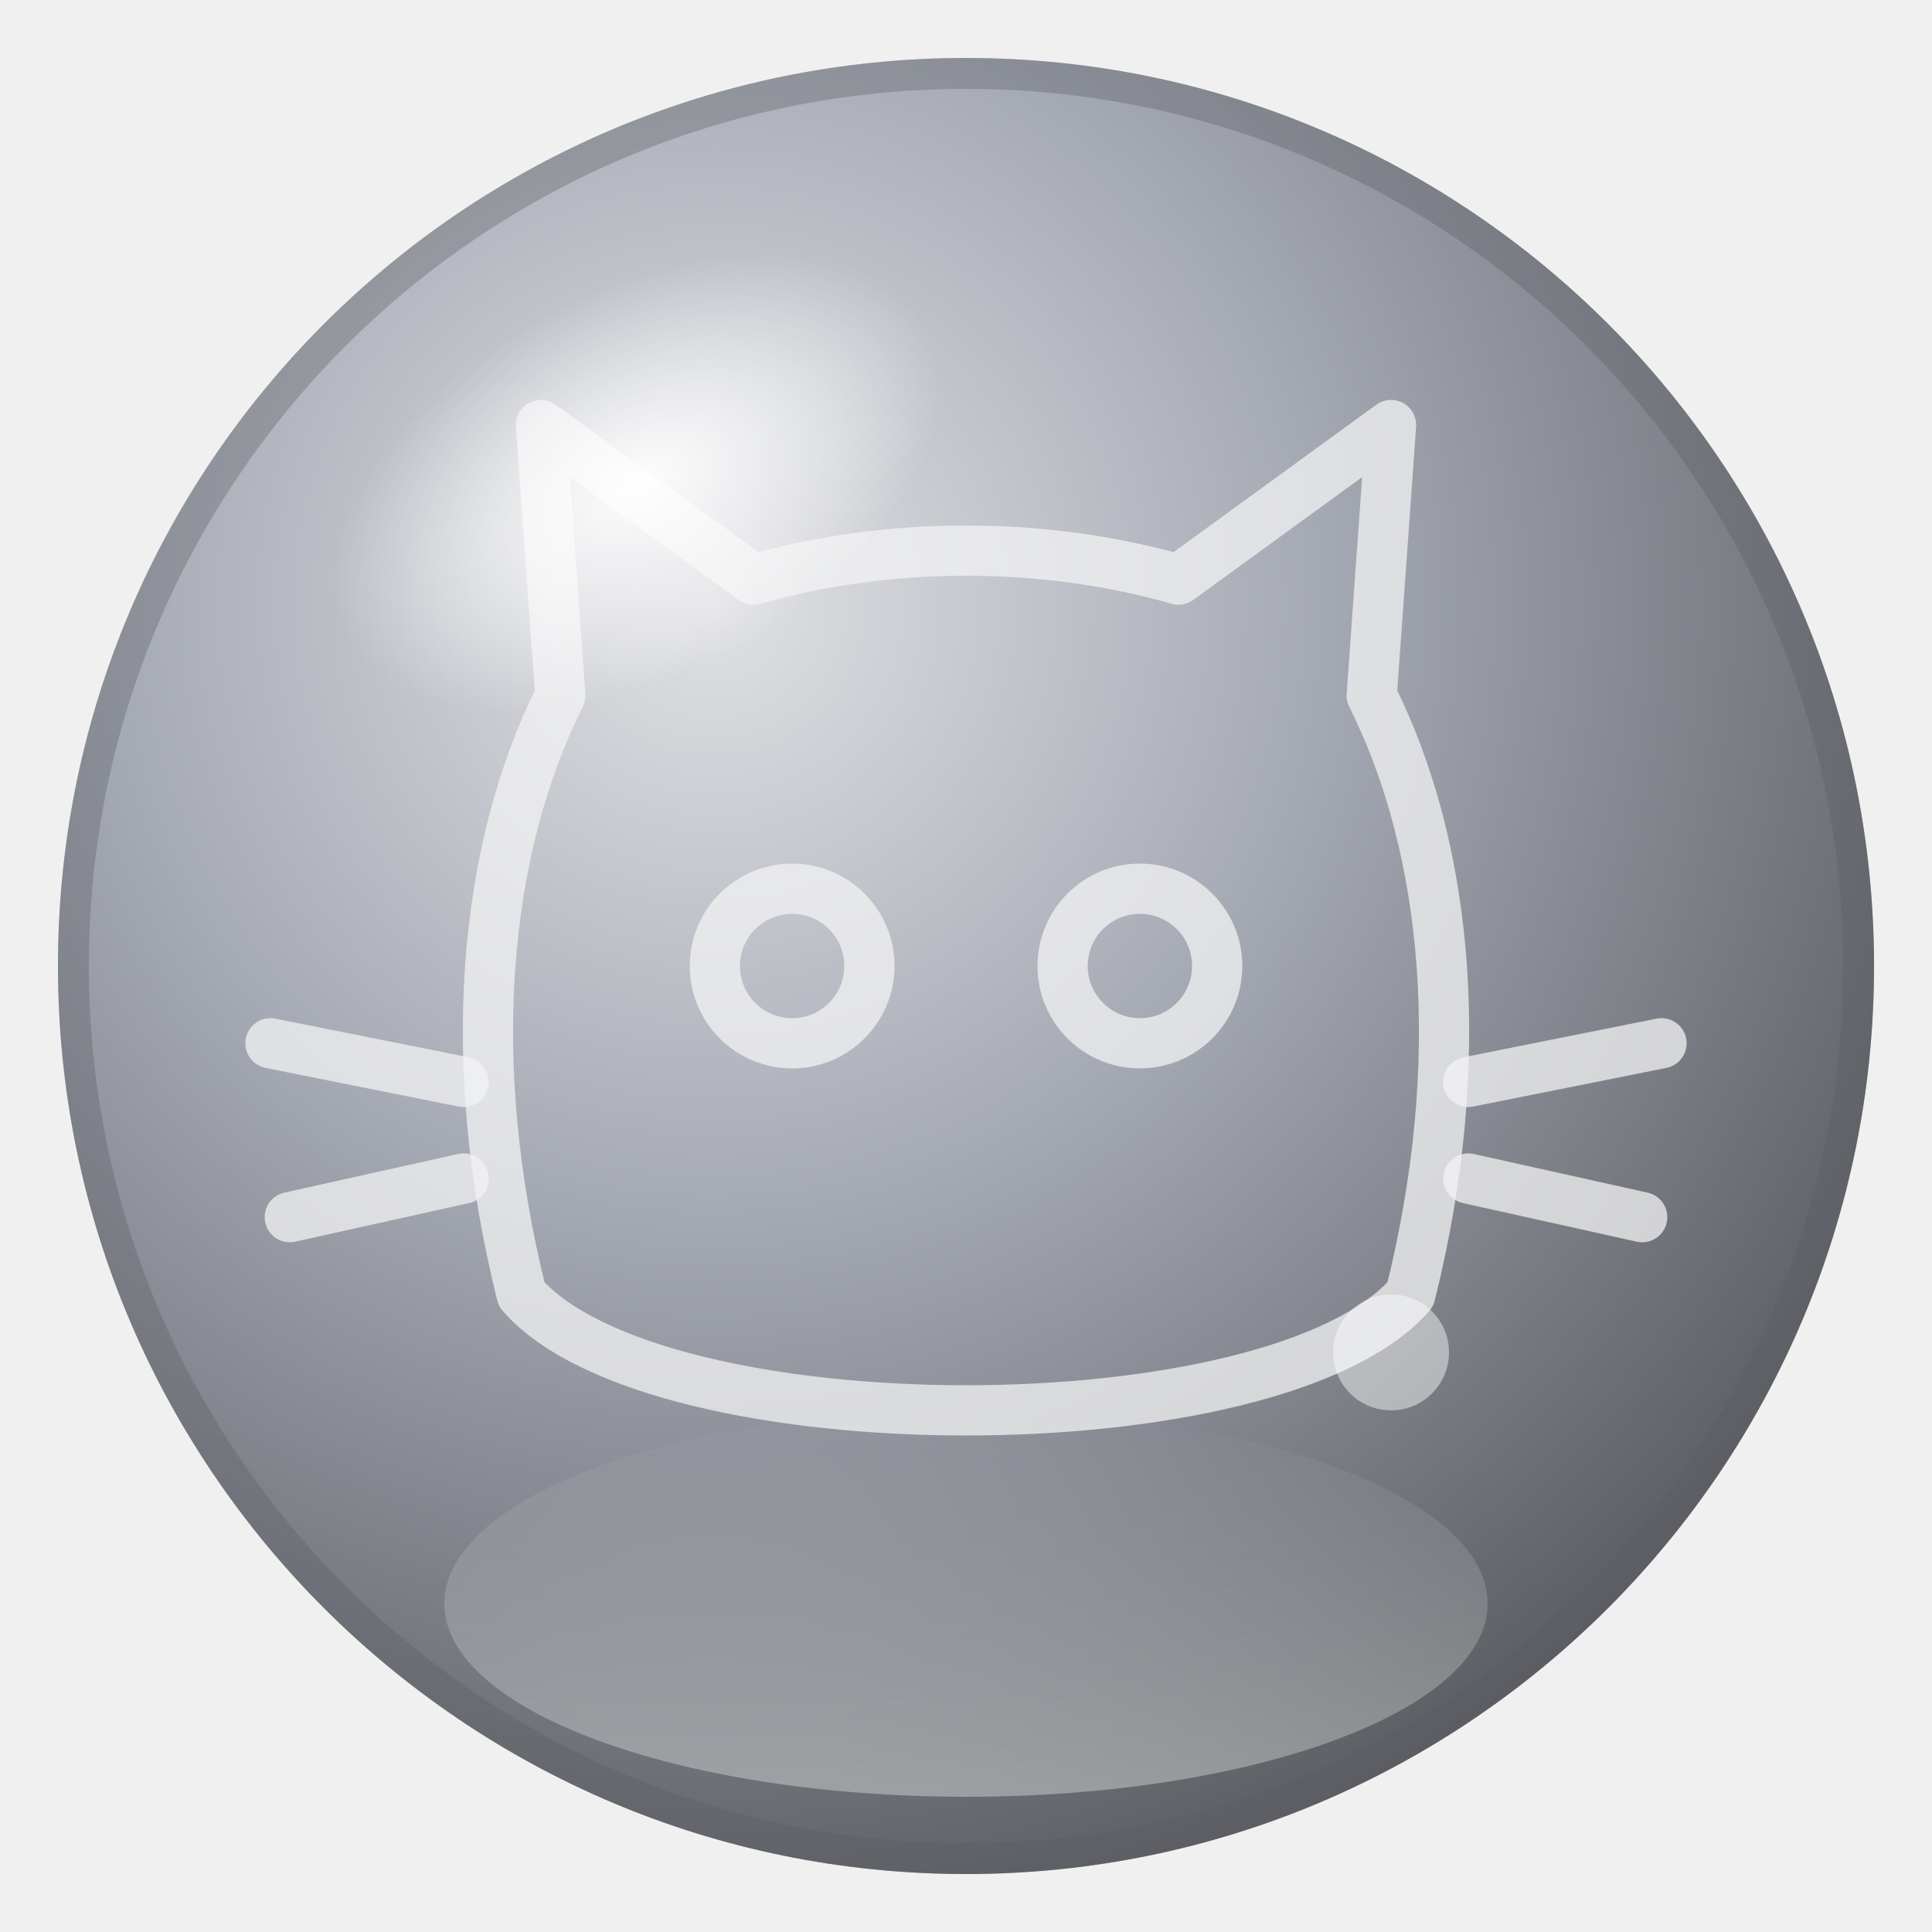
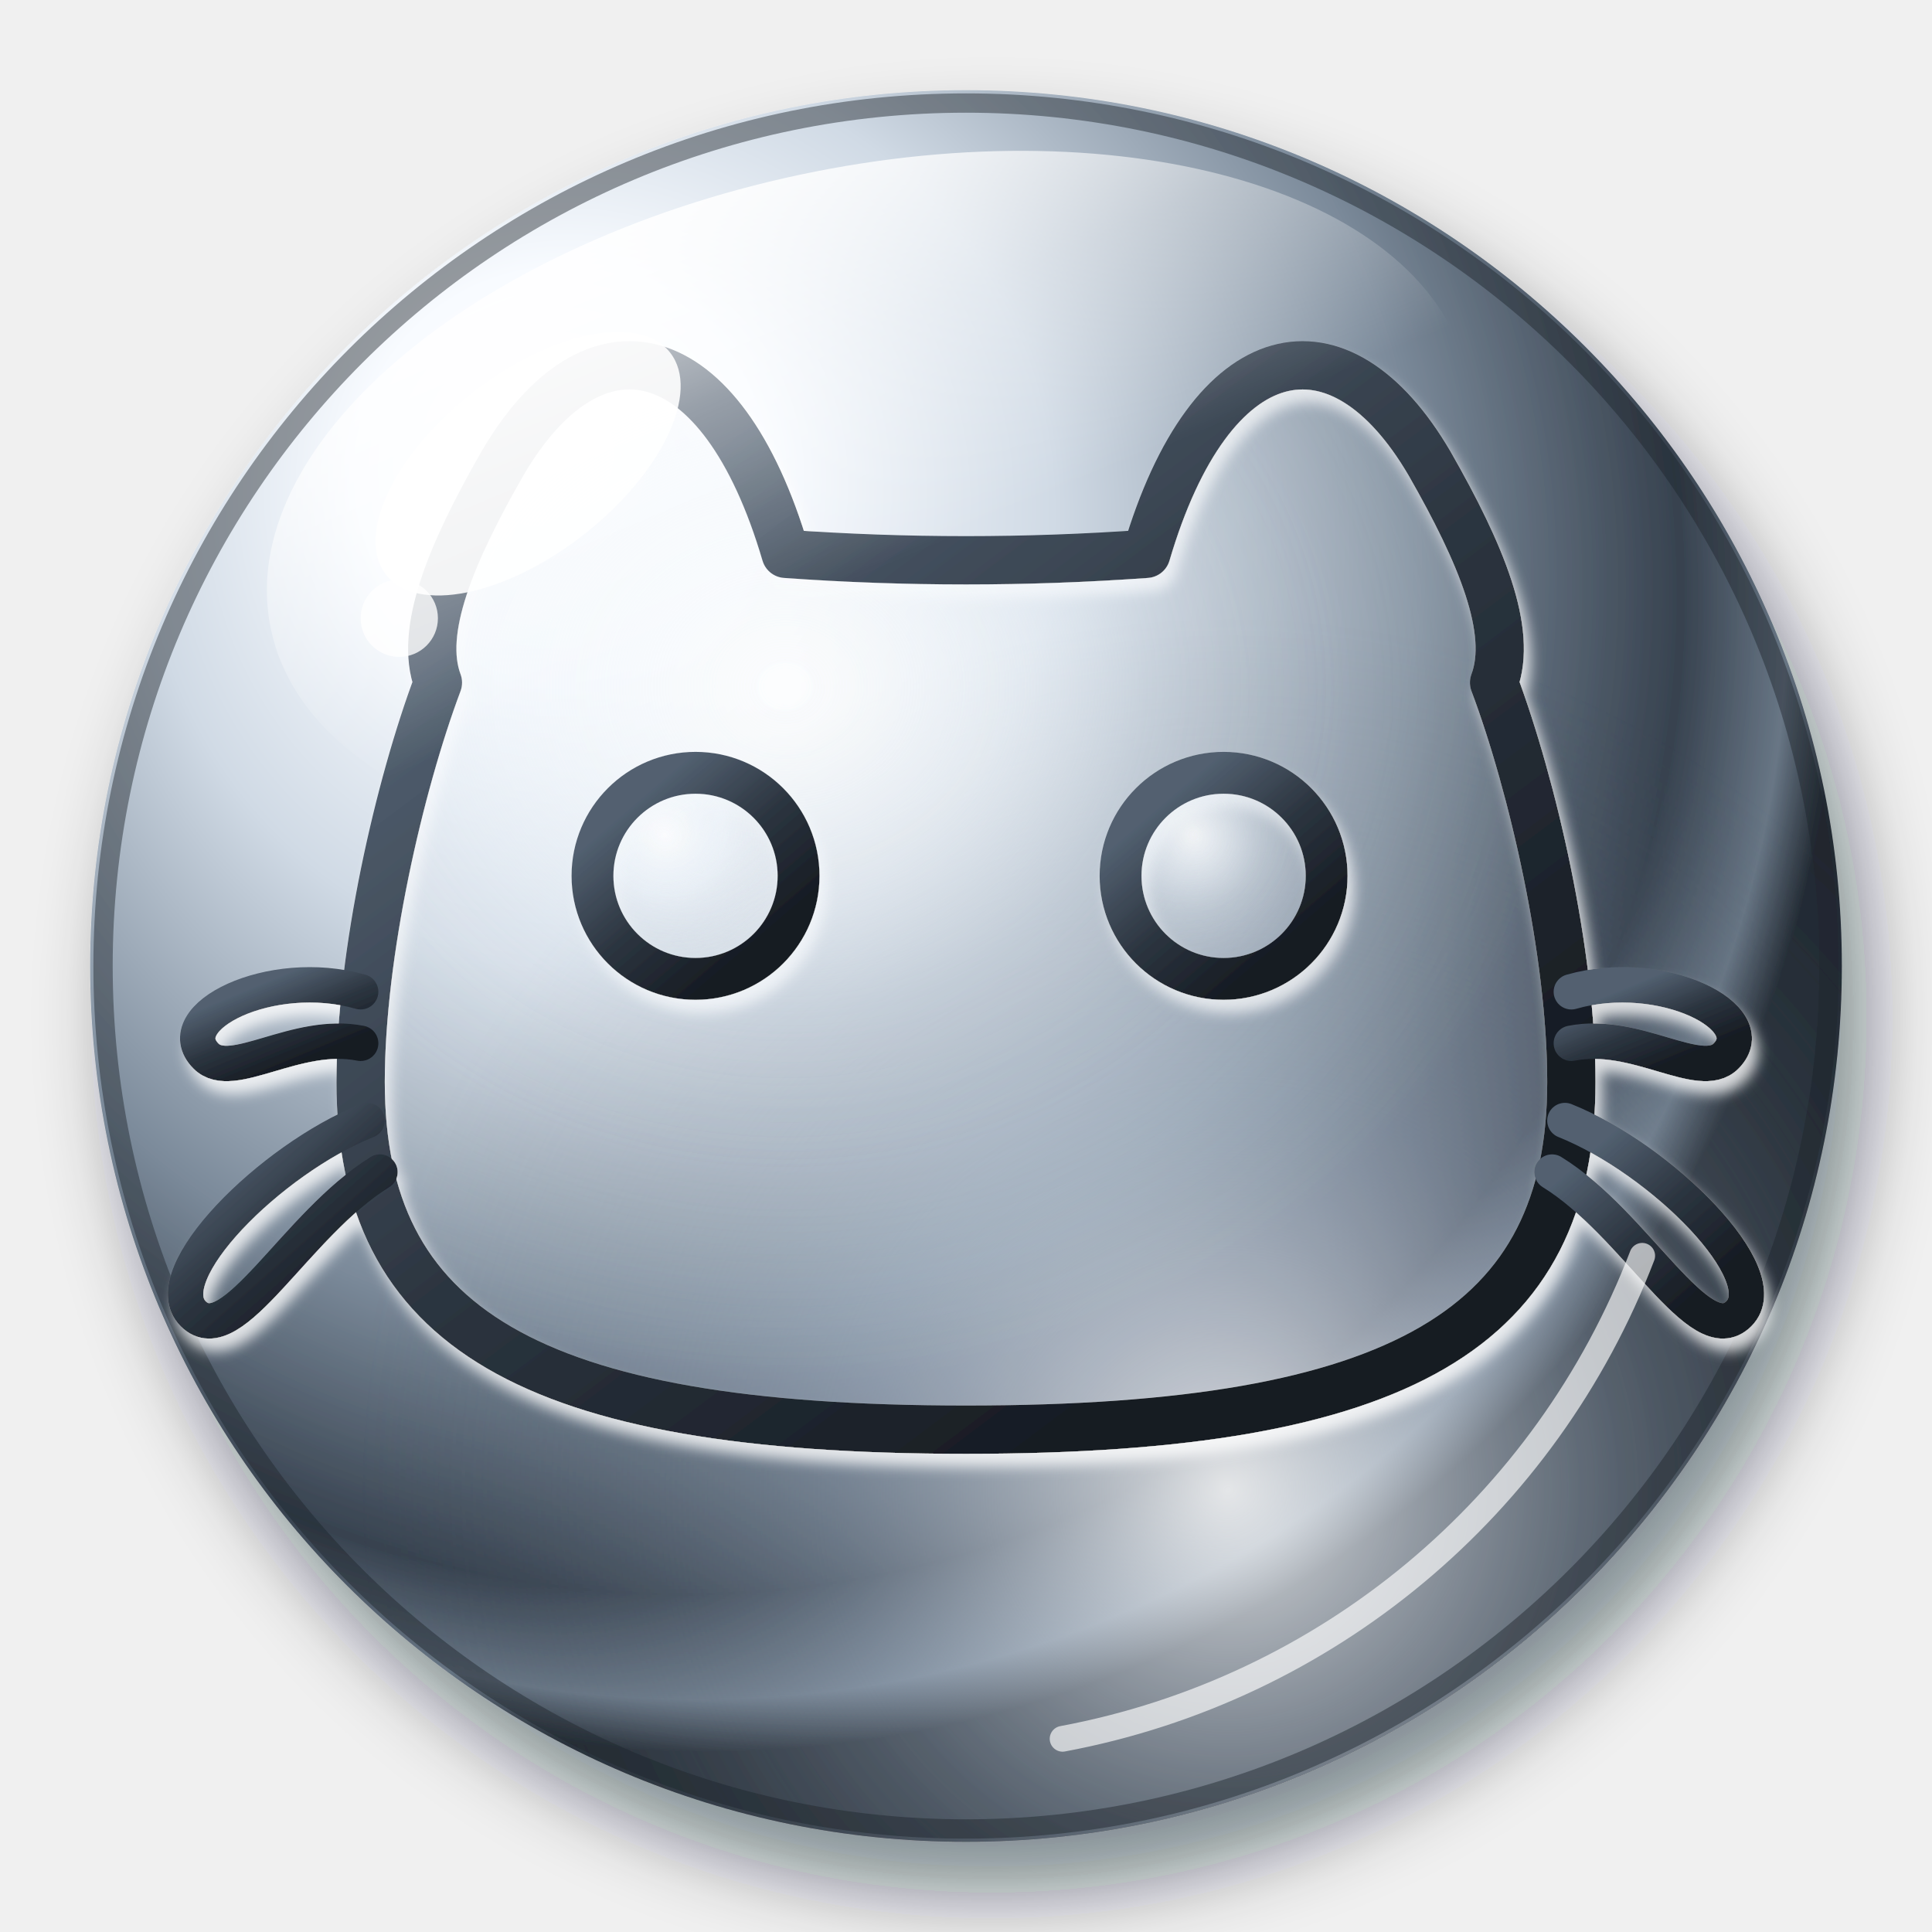
- <svg xmlns="http://www.w3.org/2000/svg" viewBox="0 0 100 100">
+ <svg xmlns="http://www.w3.org/2000/svg" viewBox="0 0 300 300" width="100%" height="100%">
  <defs>
-     <radialGradient id="body" cx="36%" cy="30%" r="75%">
-       <stop offset="0" stop-color="#e0e1e4" />
-       <stop offset="0.45" stop-color="#a5a9b3" />
-       <stop offset="1" stop-color="#5b5d62" />
+     <filter id="sphere-shadow-silver" x="-15%" y="-15%" width="135%" height="135%">
+       <feDropShadow dx="4" dy="8" stdDeviation="6" flood-color="#0f1722" flood-opacity="0.45" />
+     </filter>
+     <filter id="cat-emboss-silver" x="-10%" y="-10%" width="120%" height="120%">
+       <feDropShadow dx="1" dy="2" stdDeviation="1" flood-color="#ffffff" flood-opacity="0.8" />
+     </filter>
+     <radialGradient id="silver-sphere" cx="35%" cy="30%" r="65%" fx="25%" fy="20%">
+       <stop offset="0%" stop-color="#ffffff" />
+       <stop offset="18%" stop-color="#f8fbff" />
+       <stop offset="40%" stop-color="#d0dae5" />
+       <stop offset="68%" stop-color="#7b8a9a" />
+       <stop offset="88%" stop-color="#37424f" />
+       <stop offset="96%" stop-color="#687685" />
+       <stop offset="100%" stop-color="#222a33" />
    </radialGradient>
-     <radialGradient id="shine" cx="50%" cy="50%" r="50%">
-       <stop offset="0" stop-color="#fff" stop-opacity="0.95" />
-       <stop offset="1" stop-color="#fff" stop-opacity="0" />
+     <radialGradient id="bottom-bounce-silver" cx="65%" cy="80%" r="50%">
+       <stop offset="0%" stop-color="#ffffff" stop-opacity="0.85" />
+       <stop offset="45%" stop-color="#b8c7d9" stop-opacity="0.35" />
+       <stop offset="100%" stop-color="#37424f" stop-opacity="0" />
    </radialGradient>
-     <linearGradient id="bounce" x1="0" y1="0" x2="0" y2="1">
-       <stop offset="0" stop-color="#fff" stop-opacity="0" />
-       <stop offset="1" stop-color="#fff" stop-opacity="0.35" />
+     <linearGradient id="gloss-top-silver" x1="30%" y1="0%" x2="60%" y2="85%">
+       <stop offset="0%" stop-color="#ffffff" stop-opacity="0.95" />
+       <stop offset="35%" stop-color="#ffffff" stop-opacity="0.4" />
+       <stop offset="70%" stop-color="#ffffff" stop-opacity="0" />
    </linearGradient>
+     <linearGradient id="cat-line-grad-silver" x1="20%" y1="15%" x2="80%" y2="85%">
+       <stop offset="0%" stop-color="#526070" />
+       <stop offset="50%" stop-color="#2c3540" />
+       <stop offset="100%" stop-color="#161b22" />
+     </linearGradient>
+     <radialGradient id="cat-inner-glow-silver" cx="35%" cy="30%" r="65%">
+       <stop offset="0%" stop-color="#ffffff" stop-opacity="0.7" />
+       <stop offset="45%" stop-color="#e3edf7" stop-opacity="0.25" />
+       <stop offset="100%" stop-color="#8fa0b3" stop-opacity="0.05" />
+     </radialGradient>
  </defs>
-   <circle cx="50" cy="50" r="47" fill="url(#body)" />
-   <circle cx="50" cy="50" r="46.2" fill="none" stroke="#5b5d62" stroke-opacity="0.35" stroke-width="1.6" />
-   <g fill="none" stroke="#f2f2f4" stroke-opacity="0.75" stroke-width="2.6" stroke-linecap="round" stroke-linejoin="round">
-     <path d="M27 67 C24 55 25 44 29 36 L28 22 L39 30 C46 28 54 28 61 30 L72 22 L71 36 C75 44 76 55 73 67 C66 75 34 75 27 67 Z" />
-     <circle cx="41" cy="50" r="4" />
-     <circle cx="59" cy="50" r="4" />
-     <path d="M24 56 L14 54 M24 61 L15 63 M76 56 L86 54 M76 61 L85 63" />
+   <g filter="url(#sphere-shadow-silver)">
+     <circle cx="150" cy="150" r="136" fill="url(#silver-sphere)" />
+     <circle cx="150" cy="150" r="136" fill="url(#bottom-bounce-silver)" />
+     <circle cx="150" cy="150" r="134" fill="none" stroke="#1c242b" stroke-width="3" opacity="0.45" />
  </g>
-   <ellipse cx="50" cy="83" rx="27" ry="10" fill="url(#bounce)" />
-   <ellipse cx="33" cy="25" rx="17" ry="10" fill="url(#shine)" transform="rotate(-28 33 25)" />
-   <circle cx="72" cy="70" r="3" fill="#fff" fill-opacity="0.45" />
+   <g filter="url(#cat-emboss-silver)" stroke="url(#cat-line-grad-silver)" stroke-linecap="round" stroke-linejoin="round">
+     <path d="M 122 86              C 112 52, 92 48, 78 72              C 70 86, 65 98, 68 106              C 62 122, 56 148, 56 168              C 56 206, 82 222, 150 222              C 218 222, 244 206, 244 168              C 244 148, 238 122, 232 106              C 235 98, 230 86, 222 72              C 208 48, 188 52, 178 86              Q 150 88, 122 86 Z" fill="url(#cat-inner-glow-silver)" stroke-width="7.5" />
+     <circle cx="108" cy="136" r="16" fill="url(#cat-inner-glow-silver)" stroke-width="6.5" />
+     <circle cx="190" cy="136" r="16" fill="url(#cat-inner-glow-silver)" stroke-width="6.5" />
+     <path d="M 56 154 C 42 150, 26 158, 32 164 C 36 168, 46 160, 56 162" fill="none" stroke-width="5.5" />
+     <path d="M 57 174 C 42 180, 24 198, 30 204 C 36 210, 46 190, 59 182" fill="none" stroke-width="5.5" />
+     <path d="M 244 154 C 258 150, 274 158, 268 164 C 264 168, 254 160, 244 162" fill="none" stroke-width="5.5" />
+     <path d="M 243 174 C 258 180, 276 198, 270 204 C 264 210, 254 190, 241 182" fill="none" stroke-width="5.5" />
+   </g>
+   <ellipse cx="135" cy="78" rx="95" ry="52" transform="rotate(-12 135 78)" fill="url(#gloss-top-silver)" style="pointer-events: none;" />
+   <ellipse cx="82" cy="72" rx="28" ry="14" transform="rotate(-38 82 72)" fill="#ffffff" opacity="0.9" />
+   <circle cx="62" cy="96" r="6" fill="#ffffff" opacity="0.8" />
+   <path d="M 255 195 A 120 120 0 0 1 165 270" fill="none" stroke="#ffffff" stroke-width="4" stroke-linecap="round" opacity="0.65" />
</svg>
